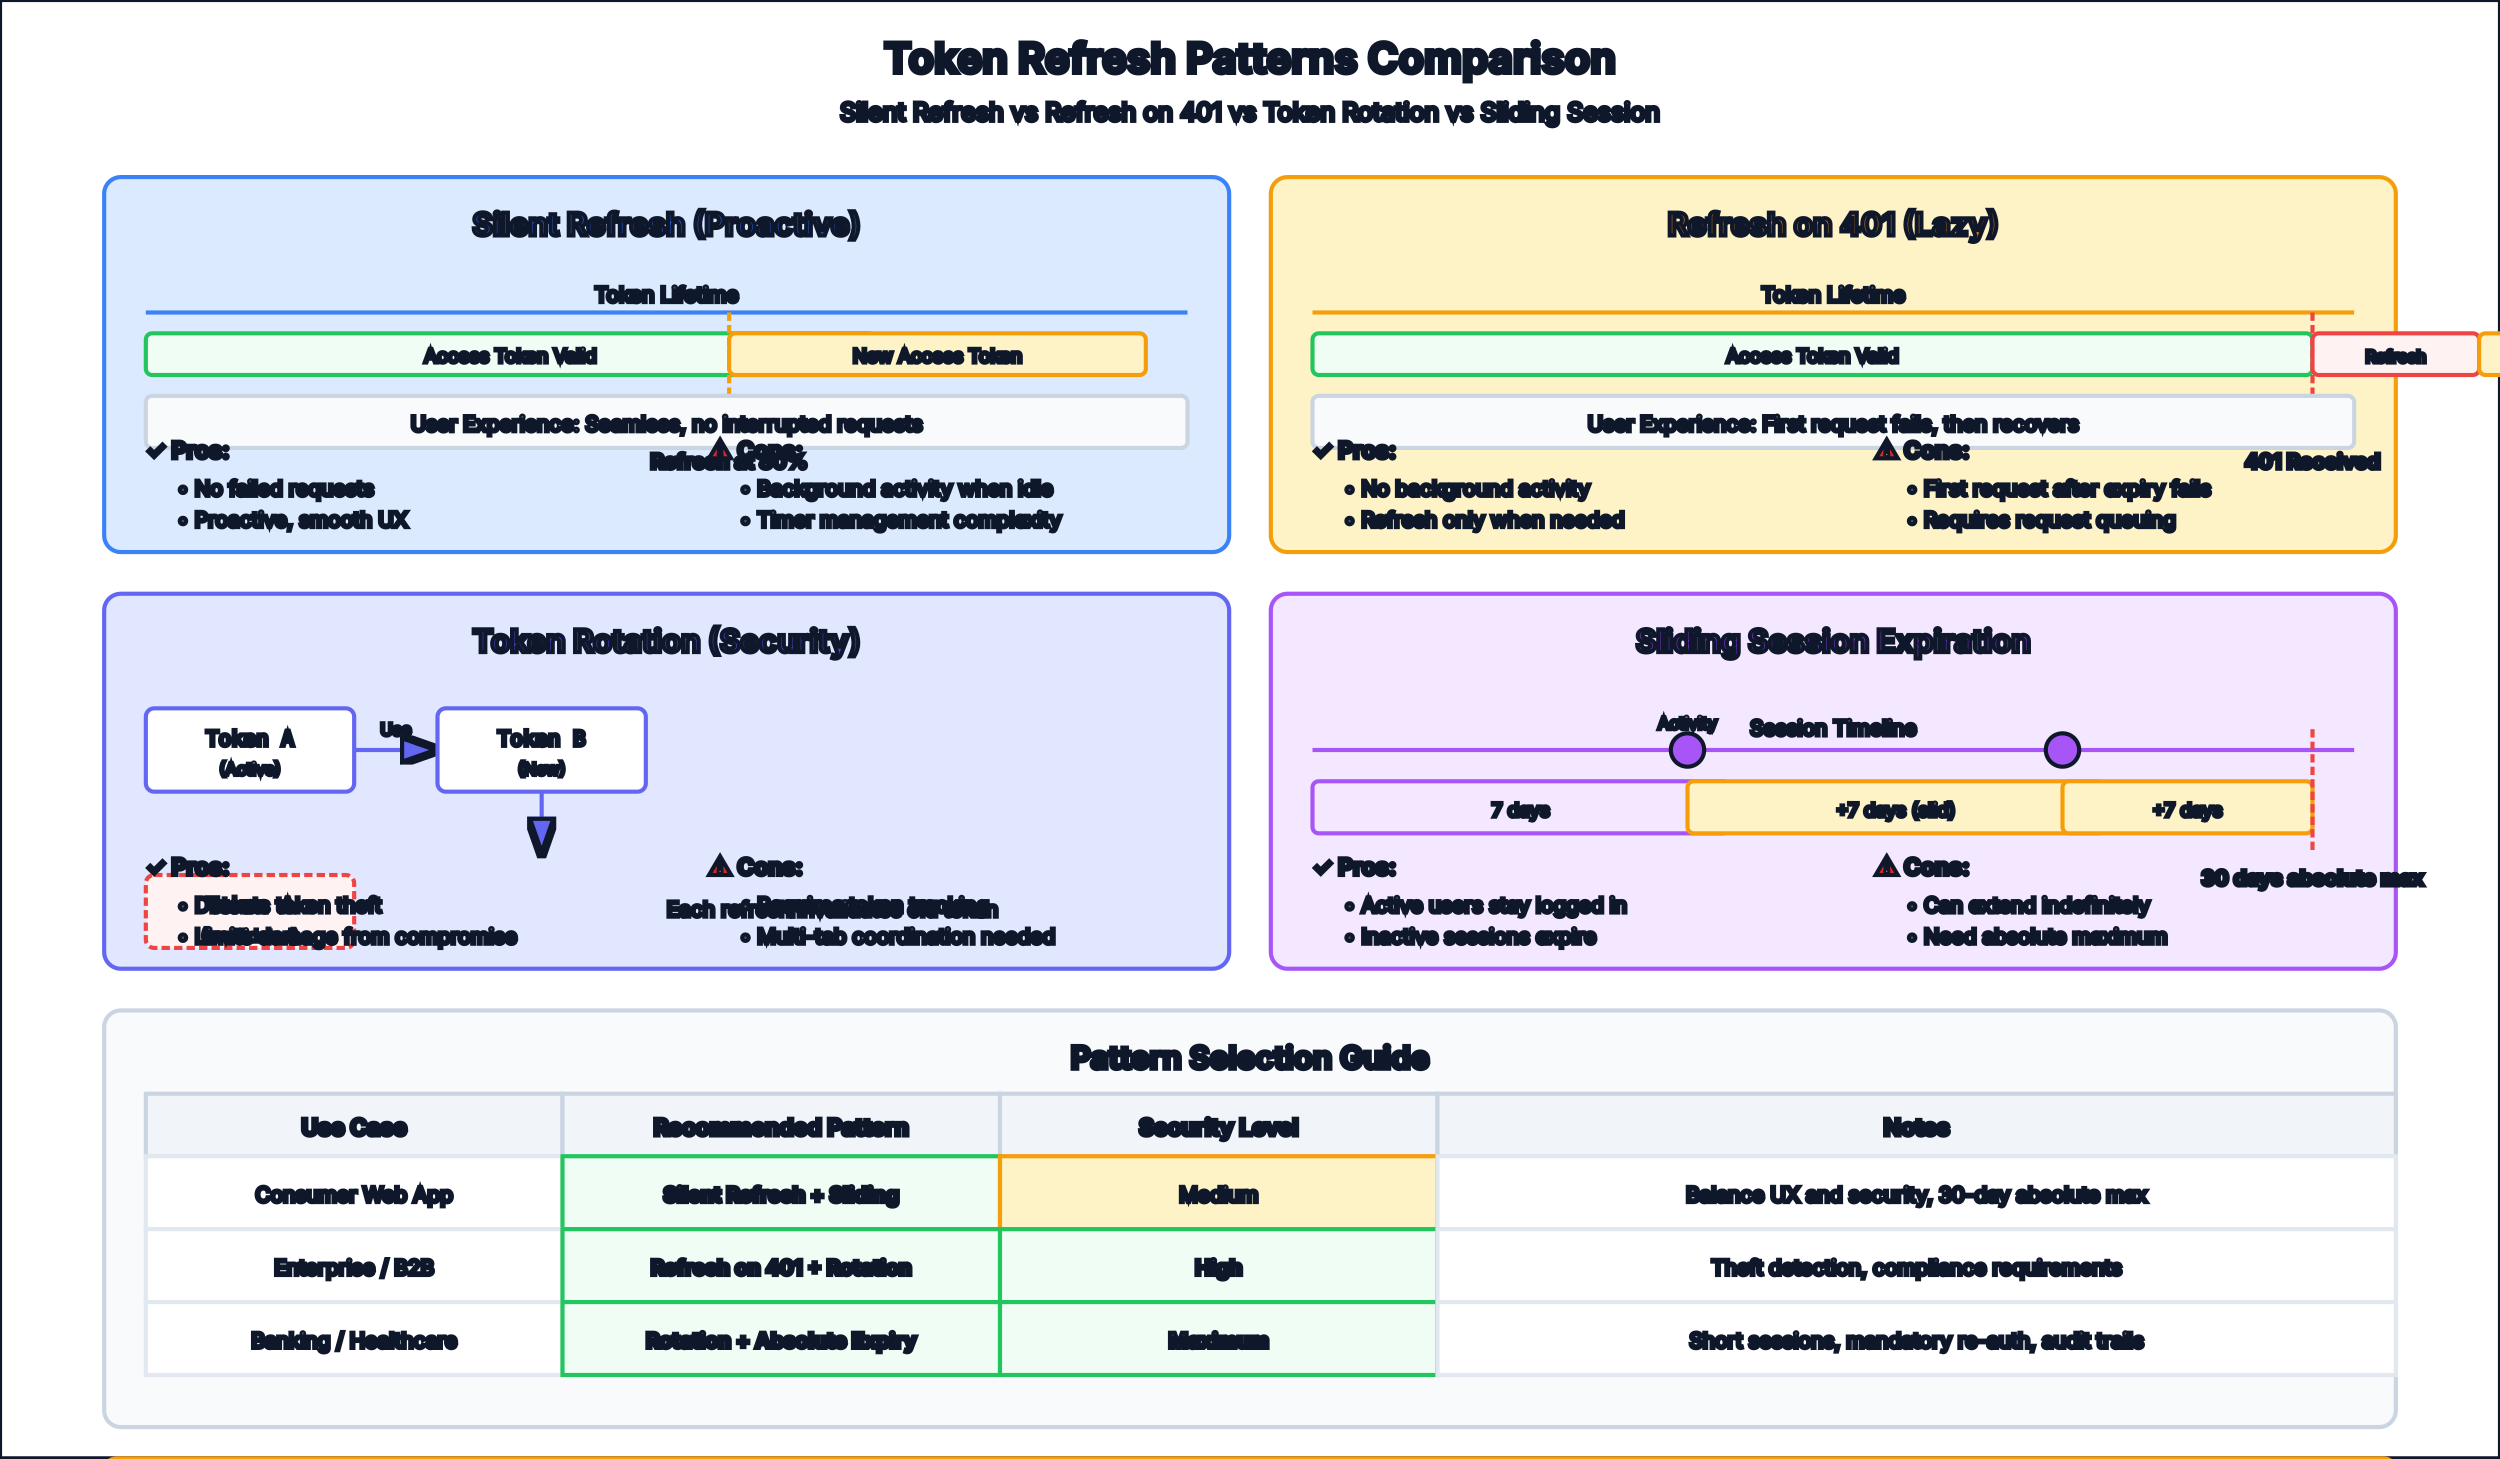
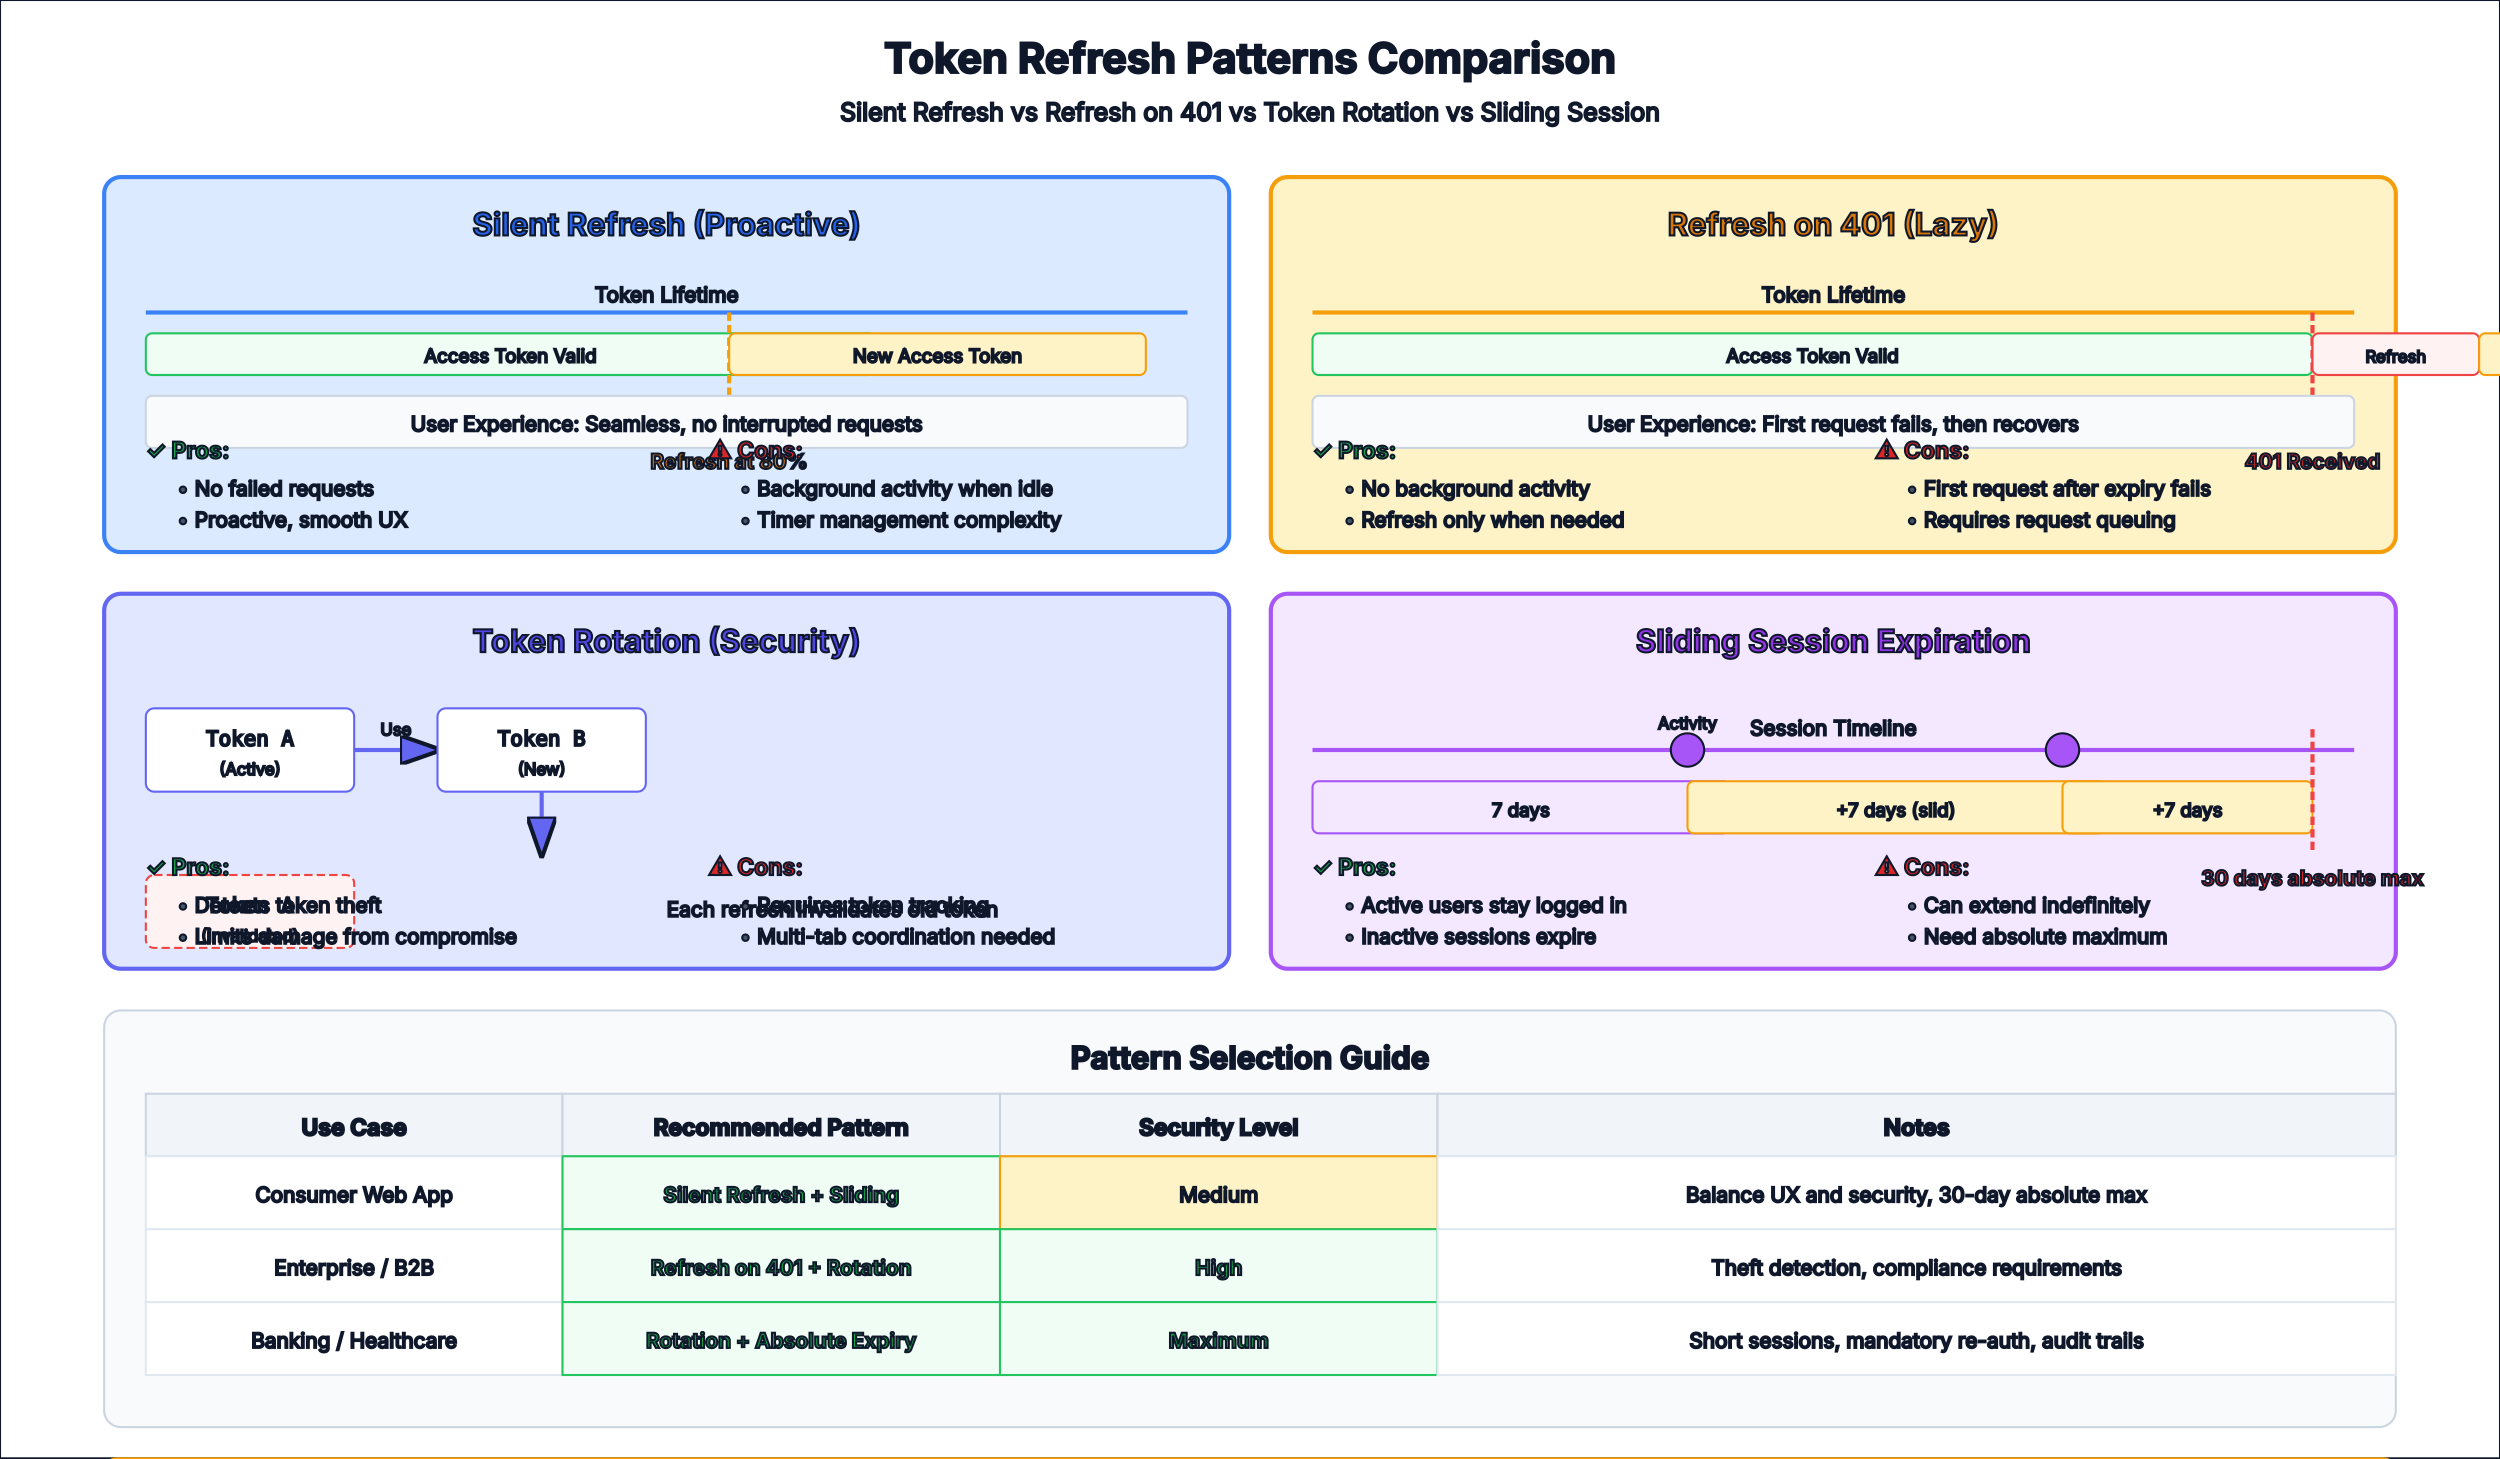
- <svg xmlns="http://www.w3.org/2000/svg" viewBox="0 0 1200 700" fill="none" stroke="#0f172a" stroke-width="2">
+ <svg xmlns="http://www.w3.org/2000/svg" viewBox="0 0 1200 700" fill="none" stroke="#0f172a" stroke-width="1">
  <rect width="1200" height="700" fill="#ffffff" />
  <text x="600" y="35" text-anchor="middle" font-family="system-ui, -apple-system, sans-serif" font-size="20" font-weight="bold" fill="#0f172a">Token Refresh Patterns Comparison</text>
  <text x="600" y="58" text-anchor="middle" font-family="system-ui, -apple-system, sans-serif" font-size="12" font-weight="400" fill="#475569">Silent Refresh vs Refresh on 401 vs Token Rotation vs Sliding Session</text>
  <g transform="translate(50, 85)">
    <rect x="0" y="0" width="540" height="180" rx="8" fill="#dbeafe" stroke="#3b82f6" stroke-width="2" />
    <text x="270" y="28" text-anchor="middle" font-family="system-ui, -apple-system, sans-serif" font-size="15" font-weight="bold" fill="#2563eb">Silent Refresh (Proactive)</text>
    <g transform="translate(20, 45)">
      <line x1="0" y1="20" x2="500" y2="20" stroke="#3b82f6" stroke-width="2" />
      <text x="250" y="15" text-anchor="middle" font-family="system-ui, -apple-system, sans-serif" font-size="10" fill="#475569">Token Lifetime</text>
      <rect x="0" y="30" width="350" height="20" rx="3" fill="#f0fdf4" stroke="#22c55e" />
      <text x="175" y="44" text-anchor="middle" font-family="system-ui, -apple-system, sans-serif" font-size="9" fill="#16a34a">Access Token Valid</text>
      <line x1="280" y1="20" x2="280" y2="80" stroke="#f59e0b" stroke-width="2" stroke-dasharray="4,2" />
      <text x="280" y="95" text-anchor="middle" font-family="system-ui, -apple-system, sans-serif" font-size="10" font-weight="bold" fill="#d97706">Refresh at 80%</text>
      <rect x="280" y="30" width="200" height="20" rx="3" fill="#fef3c7" stroke="#f59e0b" />
      <text x="380" y="44" text-anchor="middle" font-family="system-ui, -apple-system, sans-serif" font-size="9" fill="#92400e">New Access Token</text>
      <rect x="0" y="60" width="500" height="25" rx="3" fill="#f8fafc" stroke="#cbd5e1" />
      <text x="250" y="77" text-anchor="middle" font-family="system-ui, -apple-system, sans-serif" font-size="10" fill="#475569">User Experience: Seamless, no interrupted requests</text>
    </g>
    <g transform="translate(20, 135)">
      <text x="0" y="0" font-family="system-ui, -apple-system, sans-serif" font-size="11" font-weight="bold" fill="#16a34a">✓ Pros:</text>
      <text x="15" y="18" font-family="system-ui, -apple-system, sans-serif" font-size="10" fill="#475569">• No failed requests</text>
      <text x="15" y="33" font-family="system-ui, -apple-system, sans-serif" font-size="10" fill="#475569">• Proactive, smooth UX</text>
      <text x="270" y="0" font-family="system-ui, -apple-system, sans-serif" font-size="11" font-weight="bold" fill="#dc2626">⚠ Cons:</text>
      <text x="285" y="18" font-family="system-ui, -apple-system, sans-serif" font-size="10" fill="#475569">• Background activity when idle</text>
      <text x="285" y="33" font-family="system-ui, -apple-system, sans-serif" font-size="10" fill="#475569">• Timer management complexity</text>
    </g>
  </g>
  <g transform="translate(610, 85)">
    <rect x="0" y="0" width="540" height="180" rx="8" fill="#fef3c7" stroke="#f59e0b" stroke-width="2" />
    <text x="270" y="28" text-anchor="middle" font-family="system-ui, -apple-system, sans-serif" font-size="15" font-weight="bold" fill="#d97706">Refresh on 401 (Lazy)</text>
    <g transform="translate(20, 45)">
      <line x1="0" y1="20" x2="500" y2="20" stroke="#f59e0b" stroke-width="2" />
      <text x="250" y="15" text-anchor="middle" font-family="system-ui, -apple-system, sans-serif" font-size="10" fill="#475569">Token Lifetime</text>
      <rect x="0" y="30" width="480" height="20" rx="3" fill="#f0fdf4" stroke="#22c55e" />
      <text x="240" y="44" text-anchor="middle" font-family="system-ui, -apple-system, sans-serif" font-size="9" fill="#16a34a">Access Token Valid</text>
      <line x1="480" y1="20" x2="480" y2="80" stroke="#ef4444" stroke-width="2" stroke-dasharray="4,2" />
      <text x="480" y="95" text-anchor="middle" font-family="system-ui, -apple-system, sans-serif" font-size="10" font-weight="bold" fill="#dc2626">401 Received</text>
      <rect x="480" y="30" width="80" height="20" rx="3" fill="#fef2f2" stroke="#ef4444" />
      <text x="520" y="44" text-anchor="middle" font-family="system-ui, -apple-system, sans-serif" font-size="8" fill="#dc2626">Refresh</text>
      <rect x="560" y="30" width="100" height="20" rx="3" fill="#fef3c7" stroke="#f59e0b" />
      <text x="610" y="44" text-anchor="middle" font-family="system-ui, -apple-system, sans-serif" font-size="9" fill="#92400e">New Token</text>
      <rect x="0" y="60" width="500" height="25" rx="3" fill="#f8fafc" stroke="#cbd5e1" />
      <text x="250" y="77" text-anchor="middle" font-family="system-ui, -apple-system, sans-serif" font-size="10" fill="#475569">User Experience: First request fails, then recovers</text>
    </g>
    <g transform="translate(20, 135)">
      <text x="0" y="0" font-family="system-ui, -apple-system, sans-serif" font-size="11" font-weight="bold" fill="#16a34a">✓ Pros:</text>
      <text x="15" y="18" font-family="system-ui, -apple-system, sans-serif" font-size="10" fill="#475569">• No background activity</text>
      <text x="15" y="33" font-family="system-ui, -apple-system, sans-serif" font-size="10" fill="#475569">• Refresh only when needed</text>
      <text x="270" y="0" font-family="system-ui, -apple-system, sans-serif" font-size="11" font-weight="bold" fill="#dc2626">⚠ Cons:</text>
      <text x="285" y="18" font-family="system-ui, -apple-system, sans-serif" font-size="10" fill="#475569">• First request after expiry fails</text>
      <text x="285" y="33" font-family="system-ui, -apple-system, sans-serif" font-size="10" fill="#475569">• Requires request queuing</text>
    </g>
  </g>
  <g transform="translate(50, 285)">
    <rect x="0" y="0" width="540" height="180" rx="8" fill="#e0e7ff" stroke="#6366f1" stroke-width="2" />
    <text x="270" y="28" text-anchor="middle" font-family="system-ui, -apple-system, sans-serif" font-size="15" font-weight="bold" fill="#4f46e5">Token Rotation (Security)</text>
    <g transform="translate(20, 45)">
      <rect x="0" y="10" width="100" height="40" rx="4" fill="#ffffff" stroke="#6366f1" />
      <text x="50" y="28" text-anchor="middle" font-family="monospace" font-size="10" fill="#0f172a">Token A</text>
      <text x="50" y="42" text-anchor="middle" font-family="system-ui, -apple-system, sans-serif" font-size="8" fill="#475569">(Active)</text>
      <line x1="100" y1="30" x2="140" y2="30" stroke="#6366f1" stroke-width="2" marker-end="url(#arrowhead)" />
      <text x="120" y="23" text-anchor="middle" font-family="system-ui, -apple-system, sans-serif" font-size="8" fill="#475569">Use</text>
      <rect x="140" y="10" width="100" height="40" rx="4" fill="#ffffff" stroke="#6366f1" />
      <text x="190" y="28" text-anchor="middle" font-family="monospace" font-size="10" fill="#0f172a">Token B</text>
      <text x="190" y="42" text-anchor="middle" font-family="system-ui, -apple-system, sans-serif" font-size="8" fill="#475569">(New)</text>
      <line x1="190" y1="50" x2="190" y2="80" stroke="#6366f1" stroke-width="2" marker-end="url(#arrowhead)" />
      <rect x="0" y="90" width="100" height="35" rx="4" fill="#fef2f2" stroke="#ef4444" stroke-dasharray="4,2" />
      <text x="50" y="108" text-anchor="middle" font-family="monospace" font-size="10" fill="#dc2626">Token A</text>
      <text x="50" y="122" text-anchor="middle" font-family="system-ui, -apple-system, sans-serif" font-size="8" fill="#dc2626">(Invalidated)</text>
      <text x="250" y="110" font-family="system-ui, -apple-system, sans-serif" font-size="10" fill="#475569">Each refresh invalidates old token</text>
    </g>
    <g transform="translate(20, 135)">
      <text x="0" y="0" font-family="system-ui, -apple-system, sans-serif" font-size="11" font-weight="bold" fill="#16a34a">✓ Pros:</text>
      <text x="15" y="18" font-family="system-ui, -apple-system, sans-serif" font-size="10" fill="#475569">• Detects token theft</text>
      <text x="15" y="33" font-family="system-ui, -apple-system, sans-serif" font-size="10" fill="#475569">• Limits damage from compromise</text>
      <text x="270" y="0" font-family="system-ui, -apple-system, sans-serif" font-size="11" font-weight="bold" fill="#dc2626">⚠ Cons:</text>
      <text x="285" y="18" font-family="system-ui, -apple-system, sans-serif" font-size="10" fill="#475569">• Requires token tracking</text>
      <text x="285" y="33" font-family="system-ui, -apple-system, sans-serif" font-size="10" fill="#475569">• Multi-tab coordination needed</text>
    </g>
  </g>
  <g transform="translate(610, 285)">
    <rect x="0" y="0" width="540" height="180" rx="8" fill="#f3e8ff" stroke="#a855f7" stroke-width="2" />
    <text x="270" y="28" text-anchor="middle" font-family="system-ui, -apple-system, sans-serif" font-size="15" font-weight="bold" fill="#9333ea">Sliding Session Expiration</text>
    <g transform="translate(20, 45)">
      <line x1="0" y1="30" x2="500" y2="30" stroke="#a855f7" stroke-width="2" />
      <text x="250" y="23" text-anchor="middle" font-family="system-ui, -apple-system, sans-serif" font-size="10" fill="#475569">Session Timeline</text>
      <rect x="0" y="45" width="200" height="25" rx="3" fill="#f3e8ff" stroke="#a855f7" />
      <text x="100" y="62" text-anchor="middle" font-family="system-ui, -apple-system, sans-serif" font-size="9" fill="#9333ea">7 days</text>
      <circle cx="180" cy="30" r="8" fill="#a855f7" />
      <text x="180" y="20" text-anchor="middle" font-family="system-ui, -apple-system, sans-serif" font-size="8" fill="#475569">Activity</text>
      <rect x="180" y="45" width="200" height="25" rx="3" fill="#fef3c7" stroke="#f59e0b" />
      <text x="280" y="62" text-anchor="middle" font-family="system-ui, -apple-system, sans-serif" font-size="9" fill="#92400e">+7 days (slid)</text>
      <circle cx="360" cy="30" r="8" fill="#a855f7" />
      <rect x="360" y="45" width="120" height="25" rx="3" fill="#fef3c7" stroke="#f59e0b" />
      <text x="420" y="62" text-anchor="middle" font-family="system-ui, -apple-system, sans-serif" font-size="9" fill="#92400e">+7 days</text>
      <line x1="480" y1="20" x2="480" y2="80" stroke="#ef4444" stroke-width="2" stroke-dasharray="4,2" />
      <text x="480" y="95" text-anchor="middle" font-family="system-ui, -apple-system, sans-serif" font-size="10" font-weight="bold" fill="#dc2626">30 days absolute max</text>
    </g>
    <g transform="translate(20, 135)">
      <text x="0" y="0" font-family="system-ui, -apple-system, sans-serif" font-size="11" font-weight="bold" fill="#16a34a">✓ Pros:</text>
      <text x="15" y="18" font-family="system-ui, -apple-system, sans-serif" font-size="10" fill="#475569">• Active users stay logged in</text>
      <text x="15" y="33" font-family="system-ui, -apple-system, sans-serif" font-size="10" fill="#475569">• Inactive sessions expire</text>
      <text x="270" y="0" font-family="system-ui, -apple-system, sans-serif" font-size="11" font-weight="bold" fill="#dc2626">⚠ Cons:</text>
      <text x="285" y="18" font-family="system-ui, -apple-system, sans-serif" font-size="10" fill="#475569">• Can extend indefinitely</text>
      <text x="285" y="33" font-family="system-ui, -apple-system, sans-serif" font-size="10" fill="#475569">• Need absolute maximum</text>
    </g>
  </g>
  <g transform="translate(50, 485)">
    <rect x="0" y="0" width="1100" height="200" rx="8" fill="#f8fafc" stroke="#cbd5e1" />
    <text x="550" y="28" text-anchor="middle" font-family="system-ui, -apple-system, sans-serif" font-size="15" font-weight="bold" fill="#0f172a">Pattern Selection Guide</text>
    <rect x="20" y="40" width="200" height="30" fill="#f1f5f9" stroke="#cbd5e1" />
    <text x="120" y="60" text-anchor="middle" font-family="system-ui, -apple-system, sans-serif" font-size="11" font-weight="bold" fill="#0f172a">Use Case</text>
    <rect x="220" y="40" width="210" height="30" fill="#f1f5f9" stroke="#cbd5e1" />
    <text x="325" y="60" text-anchor="middle" font-family="system-ui, -apple-system, sans-serif" font-size="11" font-weight="bold" fill="#0f172a">Recommended Pattern</text>
    <rect x="430" y="40" width="210" height="30" fill="#f1f5f9" stroke="#cbd5e1" />
    <text x="535" y="60" text-anchor="middle" font-family="system-ui, -apple-system, sans-serif" font-size="11" font-weight="bold" fill="#0f172a">Security Level</text>
    <rect x="640" y="40" width="460" height="30" fill="#f1f5f9" stroke="#cbd5e1" />
    <text x="870" y="60" text-anchor="middle" font-family="system-ui, -apple-system, sans-serif" font-size="11" font-weight="bold" fill="#0f172a">Notes</text>
    <rect x="20" y="70" width="200" height="35" fill="#ffffff" stroke="#e2e8f0" />
    <text x="120" y="92" text-anchor="middle" font-family="system-ui, -apple-system, sans-serif" font-size="10" fill="#475569">Consumer Web App</text>
    <rect x="220" y="70" width="210" height="35" fill="#f0fdf4" stroke="#22c55e" />
    <text x="325" y="92" text-anchor="middle" font-family="system-ui, -apple-system, sans-serif" font-size="10" font-weight="bold" fill="#16a34a">Silent Refresh + Sliding</text>
    <rect x="430" y="70" width="210" height="35" fill="#fef3c7" stroke="#f59e0b" />
    <text x="535" y="92" text-anchor="middle" font-family="system-ui, -apple-system, sans-serif" font-size="10" fill="#92400e">Medium</text>
    <rect x="640" y="70" width="460" height="35" fill="#ffffff" stroke="#e2e8f0" />
    <text x="870" y="92" text-anchor="middle" font-family="system-ui, -apple-system, sans-serif" font-size="10" fill="#475569">Balance UX and security, 30-day absolute max</text>
    <rect x="20" y="105" width="200" height="35" fill="#ffffff" stroke="#e2e8f0" />
    <text x="120" y="127" text-anchor="middle" font-family="system-ui, -apple-system, sans-serif" font-size="10" fill="#475569">Enterprise / B2B</text>
    <rect x="220" y="105" width="210" height="35" fill="#f0fdf4" stroke="#22c55e" />
    <text x="325" y="127" text-anchor="middle" font-family="system-ui, -apple-system, sans-serif" font-size="10" font-weight="bold" fill="#16a34a">Refresh on 401 + Rotation</text>
    <rect x="430" y="105" width="210" height="35" fill="#f0fdf4" stroke="#22c55e" />
    <text x="535" y="127" text-anchor="middle" font-family="system-ui, -apple-system, sans-serif" font-size="10" font-weight="bold" fill="#16a34a">High</text>
    <rect x="640" y="105" width="460" height="35" fill="#ffffff" stroke="#e2e8f0" />
    <text x="870" y="127" text-anchor="middle" font-family="system-ui, -apple-system, sans-serif" font-size="10" fill="#475569">Theft detection, compliance requirements</text>
    <rect x="20" y="140" width="200" height="35" fill="#ffffff" stroke="#e2e8f0" />
    <text x="120" y="162" text-anchor="middle" font-family="system-ui, -apple-system, sans-serif" font-size="10" fill="#475569">Banking / Healthcare</text>
    <rect x="220" y="140" width="210" height="35" fill="#f0fdf4" stroke="#22c55e" />
    <text x="325" y="162" text-anchor="middle" font-family="system-ui, -apple-system, sans-serif" font-size="10" font-weight="bold" fill="#16a34a">Rotation + Absolute Expiry</text>
    <rect x="430" y="140" width="210" height="35" fill="#f0fdf4" stroke="#22c55e" />
    <text x="535" y="162" text-anchor="middle" font-family="system-ui, -apple-system, sans-serif" font-size="10" font-weight="bold" fill="#16a34a">Maximum</text>
    <rect x="640" y="140" width="460" height="35" fill="#ffffff" stroke="#e2e8f0" />
    <text x="870" y="162" text-anchor="middle" font-family="system-ui, -apple-system, sans-serif" font-size="10" fill="#475569">Short sessions, mandatory re-auth, audit trails</text>
  </g>
  <g transform="translate(50, 700)">
    <rect x="0" y="0" width="1100" height="40" rx="6" fill="#fef3c7" stroke="#f59e0b" />
    <text x="550" y="25" text-anchor="middle" font-family="system-ui, -apple-system, sans-serif" font-size="12" font-weight="bold" fill="#92400e">Best Practice: Combine patterns - Silent refresh for UX, rotation for security, absolute expiry for compliance</text>
  </g>
  <defs>
    <marker id="arrowhead" markerWidth="10" markerHeight="7" refX="9" refY="3.5" orient="auto">
      <polygon points="0 0, 10 3.5, 0 7" fill="#6366f1" />
    </marker>
  </defs>
</svg>
